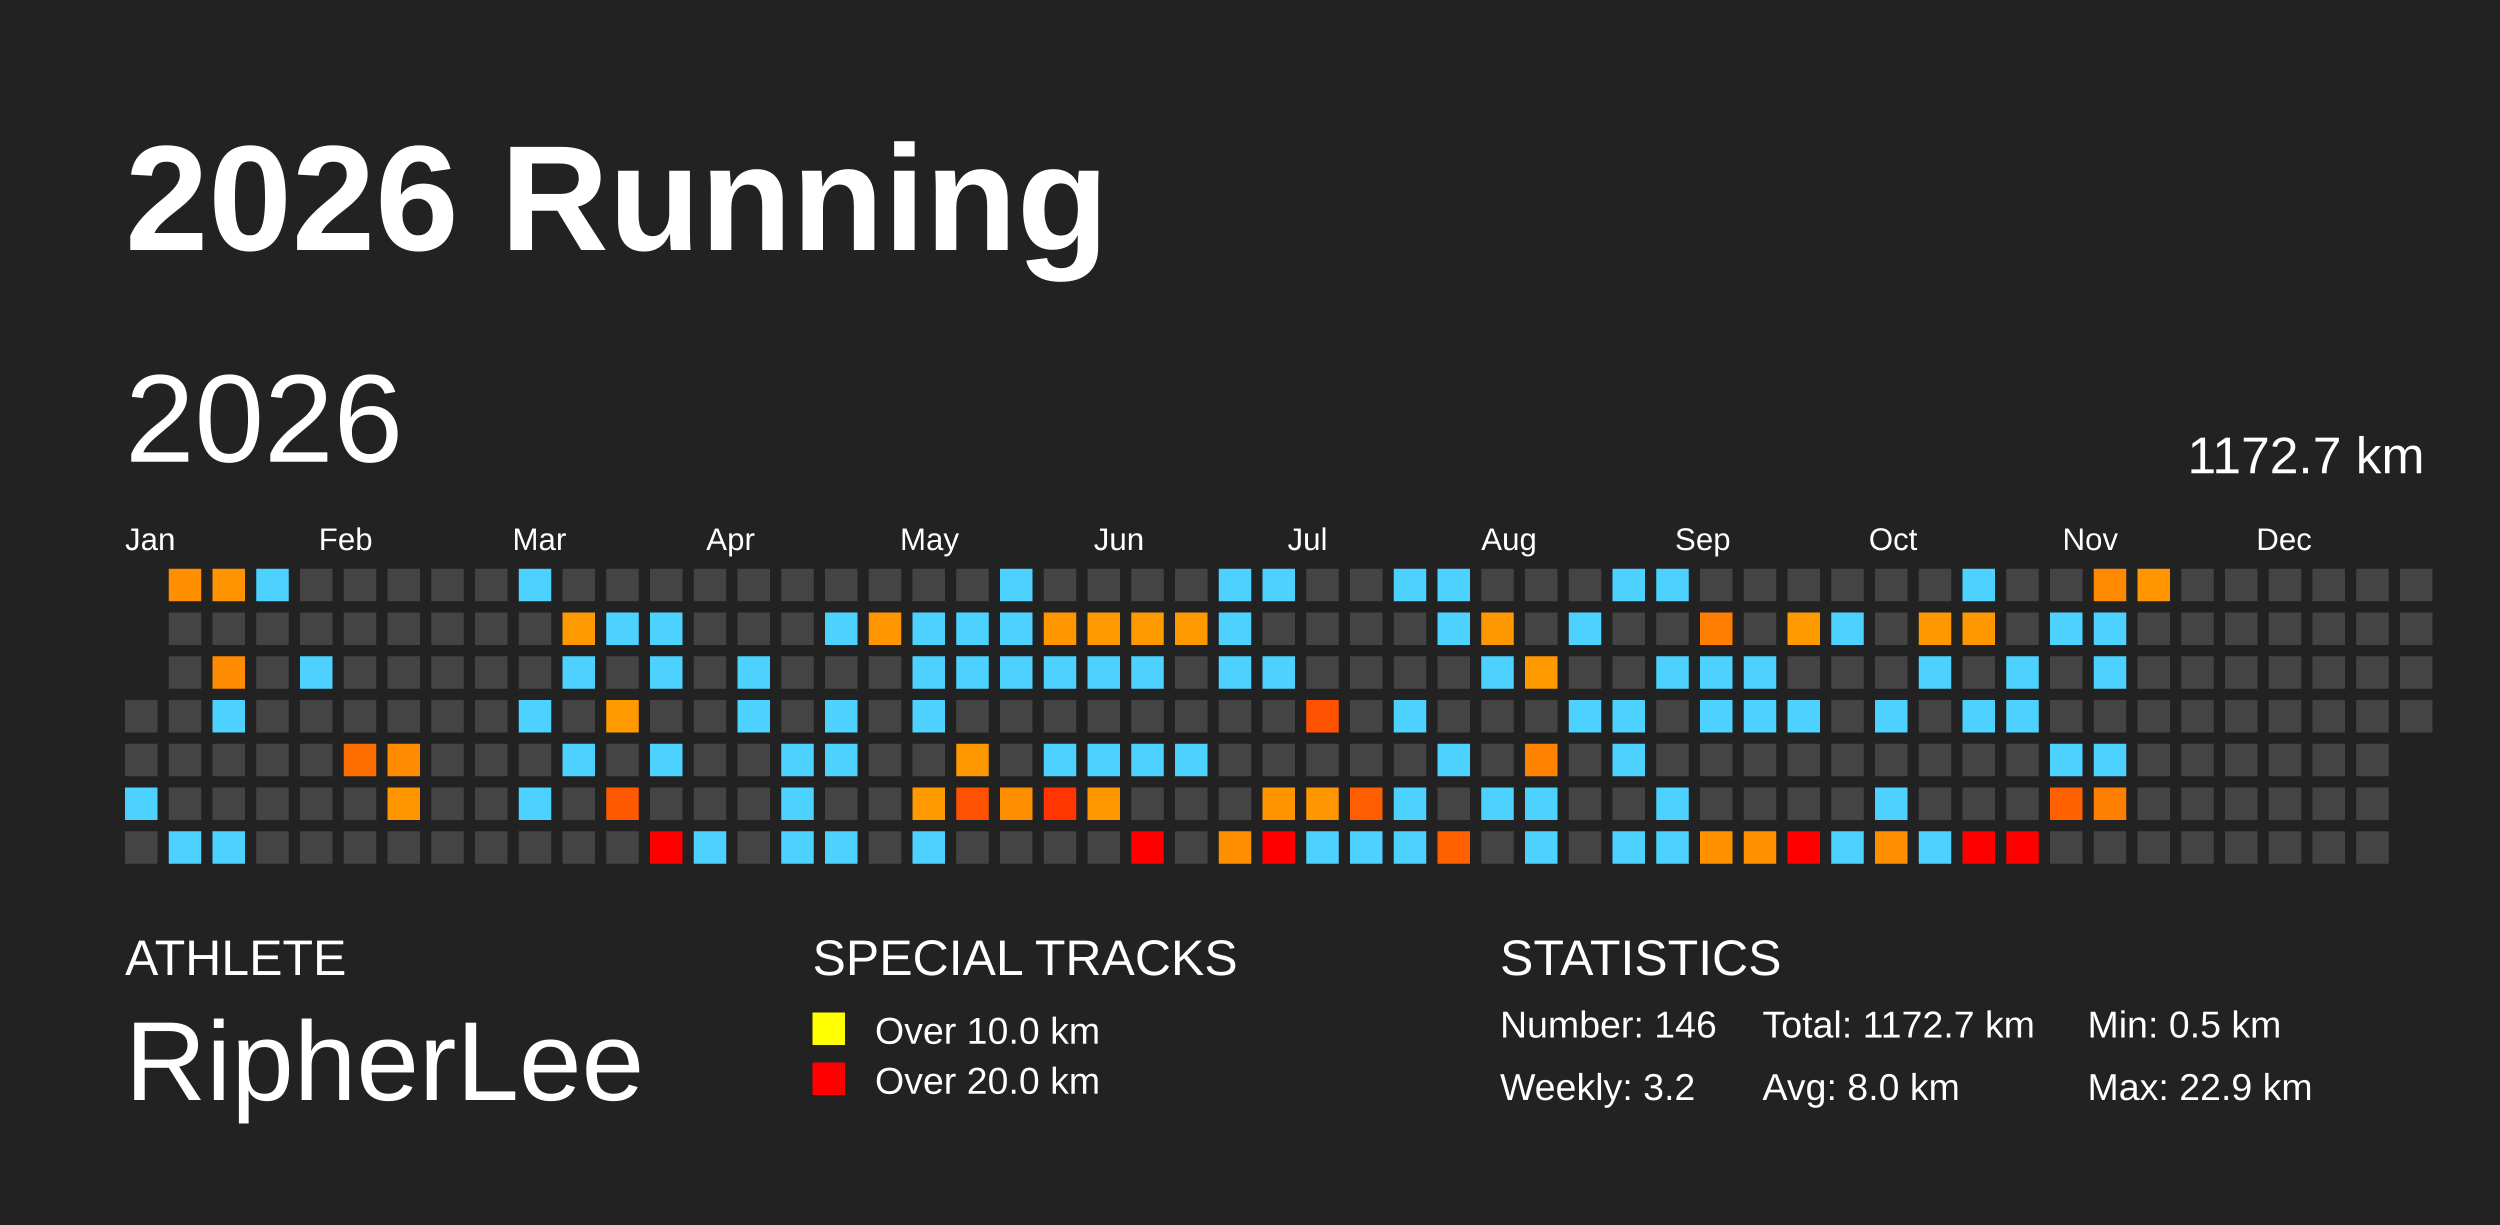
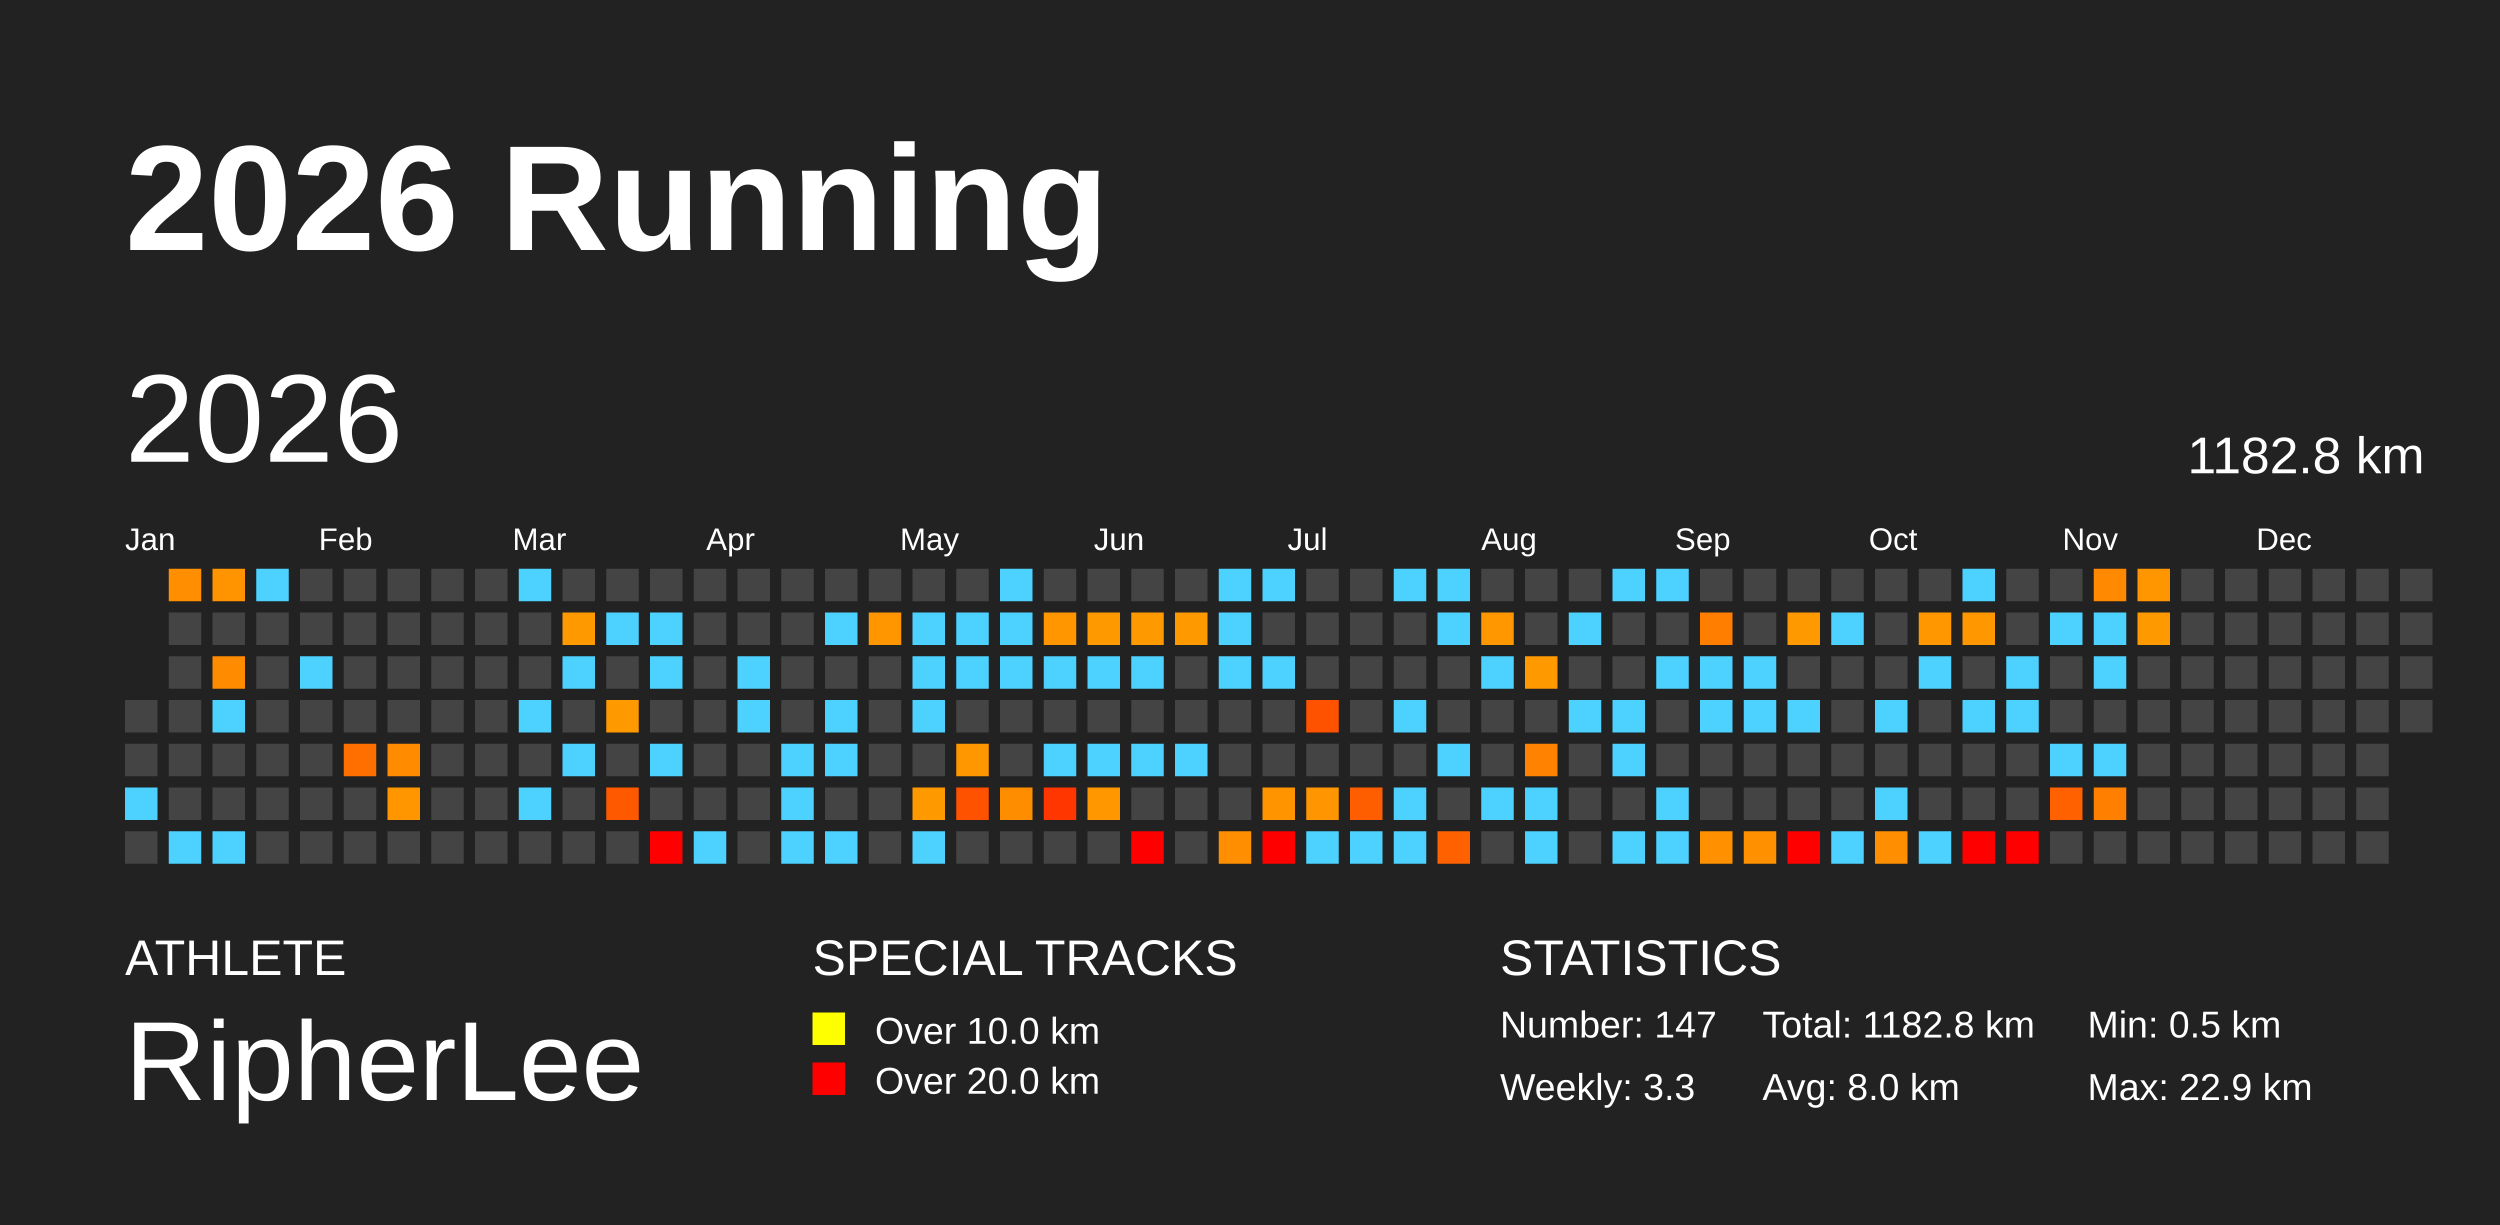
<svg xmlns="http://www.w3.org/2000/svg" baseProfile="full" height="98mm" version="1.1" viewBox="0,0,200,98" width="200mm">
  <defs />
  <rect fill="#222222" height="98" width="200" x="0" y="0" />
  <text fill="#FFFFFF" style="font-size:12px; font-family:Arial; font-weight:bold;" x="10" y="20">2026 Running</text>
  <text fill="#FFFFFF" style="font-size:4px; font-family:Arial" x="10" y="78">ATHLETE</text>
  <text fill="#FFFFFF" style="font-size:9px; font-family:Arial" x="10" y="88">RipherLee</text>
  <text fill="#FFFFFF" style="font-size:4px; font-family:Arial" x="65" y="78">SPECIAL TRACKS</text>
  <rect fill="yellow" height="2.6" width="2.6" x="65" y="81" />
  <text fill="#FFFFFF" style="font-size:3px; font-family:Arial" x="70" y="83.5">Over 10.0 km</text>
  <rect fill="red" height="2.6" width="2.6" x="65" y="85" />
  <text fill="#FFFFFF" style="font-size:3px; font-family:Arial" x="70" y="87.5">Over 20.0 km</text>
  <text fill="#FFFFFF" style="font-size:4px; font-family:Arial" x="120" y="78">STATISTICS</text>
-   <text fill="#FFFFFF" style="font-size:3px; font-family:Arial" x="120" y="83">Number: 146</text>
-   <text fill="#FFFFFF" style="font-size:3px; font-family:Arial" x="120" y="88">Weekly: 3.2</text>
-   <text fill="#FFFFFF" style="font-size:3px; font-family:Arial" x="141" y="83">Total: 1172.7 km</text>
+   <text fill="#FFFFFF" style="font-size:3px; font-family:Arial" x="120" y="83">Number: 147</text>
+   <text fill="#FFFFFF" style="font-size:3px; font-family:Arial" x="120" y="88">Weekly: 3.3</text>
+   <text fill="#FFFFFF" style="font-size:3px; font-family:Arial" x="141" y="83">Total: 1182.8 km</text>
  <text fill="#FFFFFF" style="font-size:3px; font-family:Arial" x="141" y="88">Avg: 8.0 km</text>
  <text fill="#FFFFFF" style="font-size:3px; font-family:Arial" x="167" y="83">Min: 0.5 km</text>
  <text fill="#FFFFFF" style="font-size:3px; font-family:Arial" x="167" y="88">Max: 22.9 km</text>
  <text dominant-baseline="hanging" fill="#FFFFFF" style="font-size:10.0px; font-family:Arial;" x="10" y="30">2026</text>
-   <text dominant-baseline="hanging" fill="#FFFFFF" style="font-size:4.125px; font-family:Arial;" x="175" y="35">1172.7 km</text>
+   <text dominant-baseline="hanging" fill="#FFFFFF" style="font-size:4.125px; font-family:Arial;" x="175" y="35">1182.8 km</text>
  <text fill="#FFFFFF" style="font-size:2.5px; font-family:Arial" x="10.0" y="44">Jan</text>
  <text fill="#FFFFFF" style="font-size:2.5px; font-family:Arial" x="25.5" y="44">Feb</text>
  <text fill="#FFFFFF" style="font-size:2.5px; font-family:Arial" x="41.0" y="44">Mar</text>
  <text fill="#FFFFFF" style="font-size:2.5px; font-family:Arial" x="56.5" y="44">Apr</text>
  <text fill="#FFFFFF" style="font-size:2.5px; font-family:Arial" x="72.0" y="44">May</text>
  <text fill="#FFFFFF" style="font-size:2.5px; font-family:Arial" x="87.5" y="44">Jun</text>
  <text fill="#FFFFFF" style="font-size:2.5px; font-family:Arial" x="103.0" y="44">Jul</text>
  <text fill="#FFFFFF" style="font-size:2.5px; font-family:Arial" x="118.5" y="44">Aug</text>
  <text fill="#FFFFFF" style="font-size:2.5px; font-family:Arial" x="134.0" y="44">Sep</text>
  <text fill="#FFFFFF" style="font-size:2.5px; font-family:Arial" x="149.5" y="44">Oct</text>
  <text fill="#FFFFFF" style="font-size:2.5px; font-family:Arial" x="165.0" y="44">Nov</text>
  <text fill="#FFFFFF" style="font-size:2.5px; font-family:Arial" x="180.5" y="44">Dec</text>
  <rect fill="#444444" height="2.6" width="2.6" x="10.0" y="56.0" />
  <rect fill="#444444" height="2.6" width="2.6" x="10.0" y="59.5" />
  <rect fill="#4dd2ff" height="2.6" width="2.6" x="10.0" y="63.0" />
  <rect fill="#444444" height="2.6" width="2.6" x="10.0" y="66.5" />
  <rect fill="#ff8e00" height="2.6" width="2.6" x="13.5" y="45.5" />
  <rect fill="#444444" height="2.6" width="2.6" x="13.5" y="49.0" />
  <rect fill="#444444" height="2.6" width="2.6" x="13.5" y="52.5" />
  <rect fill="#444444" height="2.6" width="2.6" x="13.5" y="56.0" />
  <rect fill="#444444" height="2.6" width="2.6" x="13.5" y="59.5" />
  <rect fill="#444444" height="2.6" width="2.6" x="13.5" y="63.0" />
  <rect fill="#4dd2ff" height="2.6" width="2.6" x="13.5" y="66.5" />
  <rect fill="#ff9400" height="2.6" width="2.6" x="17.0" y="45.5" />
  <rect fill="#444444" height="2.6" width="2.6" x="17.0" y="49.0" />
  <rect fill="#ff8c00" height="2.6" width="2.6" x="17.0" y="52.5" />
  <rect fill="#4dd2ff" height="2.6" width="2.6" x="17.0" y="56.0" />
  <rect fill="#444444" height="2.6" width="2.6" x="17.0" y="59.5" />
  <rect fill="#444444" height="2.6" width="2.6" x="17.0" y="63.0" />
  <rect fill="#4dd2ff" height="2.6" width="2.6" x="17.0" y="66.5" />
  <rect fill="#4dd2ff" height="2.6" width="2.6" x="20.5" y="45.5" />
  <rect fill="#444444" height="2.6" width="2.6" x="20.5" y="49.0" />
  <rect fill="#444444" height="2.6" width="2.6" x="20.5" y="52.5" />
  <rect fill="#444444" height="2.6" width="2.6" x="20.5" y="56.0" />
  <rect fill="#444444" height="2.6" width="2.6" x="20.5" y="59.5" />
  <rect fill="#444444" height="2.6" width="2.6" x="20.5" y="63.0" />
  <rect fill="#444444" height="2.6" width="2.6" x="20.5" y="66.5" />
  <rect fill="#444444" height="2.6" width="2.6" x="24.0" y="45.5" />
  <rect fill="#444444" height="2.6" width="2.6" x="24.0" y="49.0" />
  <rect fill="#4dd2ff" height="2.6" width="2.6" x="24.0" y="52.5" />
  <rect fill="#444444" height="2.6" width="2.6" x="24.0" y="56.0" />
  <rect fill="#444444" height="2.6" width="2.6" x="24.0" y="59.5" />
  <rect fill="#444444" height="2.6" width="2.6" x="24.0" y="63.0" />
  <rect fill="#444444" height="2.6" width="2.6" x="24.0" y="66.5" />
  <rect fill="#444444" height="2.6" width="2.6" x="27.5" y="45.5" />
  <rect fill="#444444" height="2.6" width="2.6" x="27.5" y="49.0" />
  <rect fill="#444444" height="2.6" width="2.6" x="27.5" y="52.5" />
  <rect fill="#444444" height="2.6" width="2.6" x="27.5" y="56.0" />
  <rect fill="#ff6f00" height="2.6" width="2.6" x="27.5" y="59.5" />
  <rect fill="#444444" height="2.6" width="2.6" x="27.5" y="63.0" />
  <rect fill="#444444" height="2.6" width="2.6" x="27.5" y="66.5" />
  <rect fill="#444444" height="2.6" width="2.6" x="31.0" y="45.5" />
  <rect fill="#444444" height="2.6" width="2.6" x="31.0" y="49.0" />
  <rect fill="#444444" height="2.6" width="2.6" x="31.0" y="52.5" />
  <rect fill="#444444" height="2.6" width="2.6" x="31.0" y="56.0" />
  <rect fill="#ff8c00" height="2.6" width="2.6" x="31.0" y="59.5" />
  <rect fill="#ff9600" height="2.6" width="2.6" x="31.0" y="63.0" />
  <rect fill="#444444" height="2.6" width="2.6" x="31.0" y="66.5" />
  <rect fill="#444444" height="2.6" width="2.6" x="34.5" y="45.5" />
  <rect fill="#444444" height="2.6" width="2.6" x="34.5" y="49.0" />
  <rect fill="#444444" height="2.6" width="2.6" x="34.5" y="52.5" />
  <rect fill="#444444" height="2.6" width="2.6" x="34.5" y="56.0" />
  <rect fill="#444444" height="2.6" width="2.6" x="34.5" y="59.5" />
  <rect fill="#444444" height="2.6" width="2.6" x="34.5" y="63.0" />
  <rect fill="#444444" height="2.6" width="2.6" x="34.5" y="66.5" />
  <rect fill="#444444" height="2.6" width="2.6" x="38.0" y="45.5" />
  <rect fill="#444444" height="2.6" width="2.6" x="38.0" y="49.0" />
  <rect fill="#444444" height="2.6" width="2.6" x="38.0" y="52.5" />
  <rect fill="#444444" height="2.6" width="2.6" x="38.0" y="56.0" />
  <rect fill="#444444" height="2.6" width="2.6" x="38.0" y="59.5" />
  <rect fill="#444444" height="2.6" width="2.6" x="38.0" y="63.0" />
  <rect fill="#444444" height="2.6" width="2.6" x="38.0" y="66.5" />
  <rect fill="#4dd2ff" height="2.6" width="2.6" x="41.5" y="45.5" />
  <rect fill="#444444" height="2.6" width="2.6" x="41.5" y="49.0" />
  <rect fill="#444444" height="2.6" width="2.6" x="41.5" y="52.5" />
  <rect fill="#4dd2ff" height="2.6" width="2.6" x="41.5" y="56.0" />
  <rect fill="#444444" height="2.6" width="2.6" x="41.5" y="59.5" />
  <rect fill="#4dd2ff" height="2.6" width="2.6" x="41.5" y="63.0" />
  <rect fill="#444444" height="2.6" width="2.6" x="41.5" y="66.5" />
  <rect fill="#444444" height="2.6" width="2.6" x="45.0" y="45.5" />
  <rect fill="#ff9900" height="2.6" width="2.6" x="45.0" y="49.0" />
  <rect fill="#4dd2ff" height="2.6" width="2.6" x="45.0" y="52.5" />
  <rect fill="#444444" height="2.6" width="2.6" x="45.0" y="56.0" />
  <rect fill="#4dd2ff" height="2.6" width="2.6" x="45.0" y="59.5" />
  <rect fill="#444444" height="2.6" width="2.6" x="45.0" y="63.0" />
  <rect fill="#444444" height="2.6" width="2.6" x="45.0" y="66.5" />
  <rect fill="#444444" height="2.6" width="2.6" x="48.5" y="45.5" />
  <rect fill="#4dd2ff" height="2.6" width="2.6" x="48.5" y="49.0" />
  <rect fill="#444444" height="2.6" width="2.6" x="48.5" y="52.5" />
  <rect fill="#ff9900" height="2.6" width="2.6" x="48.5" y="56.0" />
  <rect fill="#444444" height="2.6" width="2.6" x="48.5" y="59.5" />
  <rect fill="#ff5900" height="2.6" width="2.6" x="48.5" y="63.0" />
  <rect fill="#444444" height="2.6" width="2.6" x="48.5" y="66.5" />
  <rect fill="#444444" height="2.6" width="2.6" x="52.0" y="45.5" />
  <rect fill="#4dd2ff" height="2.6" width="2.6" x="52.0" y="49.0" />
  <rect fill="#4dd2ff" height="2.6" width="2.6" x="52.0" y="52.5" />
  <rect fill="#444444" height="2.6" width="2.6" x="52.0" y="56.0" />
  <rect fill="#4dd2ff" height="2.6" width="2.6" x="52.0" y="59.5" />
  <rect fill="#444444" height="2.6" width="2.6" x="52.0" y="63.0" />
  <rect fill="red" height="2.6" width="2.6" x="52.0" y="66.5" />
  <rect fill="#444444" height="2.6" width="2.6" x="55.5" y="45.5" />
  <rect fill="#444444" height="2.6" width="2.6" x="55.5" y="49.0" />
  <rect fill="#444444" height="2.6" width="2.6" x="55.5" y="52.5" />
  <rect fill="#444444" height="2.6" width="2.6" x="55.5" y="56.0" />
  <rect fill="#444444" height="2.6" width="2.6" x="55.5" y="59.5" />
  <rect fill="#444444" height="2.6" width="2.6" x="55.5" y="63.0" />
  <rect fill="#4dd2ff" height="2.6" width="2.6" x="55.5" y="66.5" />
  <rect fill="#444444" height="2.6" width="2.6" x="59.0" y="45.5" />
  <rect fill="#444444" height="2.6" width="2.6" x="59.0" y="49.0" />
  <rect fill="#4dd2ff" height="2.6" width="2.6" x="59.0" y="52.5" />
  <rect fill="#4dd2ff" height="2.6" width="2.6" x="59.0" y="56.0" />
  <rect fill="#444444" height="2.6" width="2.6" x="59.0" y="59.5" />
  <rect fill="#444444" height="2.6" width="2.6" x="59.0" y="63.0" />
  <rect fill="#444444" height="2.6" width="2.6" x="59.0" y="66.5" />
  <rect fill="#444444" height="2.6" width="2.6" x="62.5" y="45.5" />
  <rect fill="#444444" height="2.6" width="2.6" x="62.5" y="49.0" />
  <rect fill="#444444" height="2.6" width="2.6" x="62.5" y="52.5" />
  <rect fill="#444444" height="2.6" width="2.6" x="62.5" y="56.0" />
  <rect fill="#4dd2ff" height="2.6" width="2.6" x="62.5" y="59.5" />
  <rect fill="#4dd2ff" height="2.6" width="2.6" x="62.5" y="63.0" />
  <rect fill="#4dd2ff" height="2.6" width="2.6" x="62.5" y="66.5" />
  <rect fill="#444444" height="2.6" width="2.6" x="66.0" y="45.5" />
  <rect fill="#4dd2ff" height="2.6" width="2.6" x="66.0" y="49.0" />
  <rect fill="#444444" height="2.6" width="2.6" x="66.0" y="52.5" />
  <rect fill="#4dd2ff" height="2.6" width="2.6" x="66.0" y="56.0" />
  <rect fill="#4dd2ff" height="2.6" width="2.6" x="66.0" y="59.5" />
  <rect fill="#444444" height="2.6" width="2.6" x="66.0" y="63.0" />
  <rect fill="#4dd2ff" height="2.6" width="2.6" x="66.0" y="66.5" />
  <rect fill="#444444" height="2.6" width="2.6" x="69.5" y="45.5" />
  <rect fill="#ff9600" height="2.6" width="2.6" x="69.5" y="49.0" />
  <rect fill="#444444" height="2.6" width="2.6" x="69.5" y="52.5" />
  <rect fill="#444444" height="2.6" width="2.6" x="69.5" y="56.0" />
  <rect fill="#444444" height="2.6" width="2.6" x="69.5" y="59.5" />
  <rect fill="#444444" height="2.6" width="2.6" x="69.5" y="63.0" />
  <rect fill="#444444" height="2.6" width="2.6" x="69.5" y="66.5" />
  <rect fill="#444444" height="2.6" width="2.6" x="73.0" y="45.5" />
  <rect fill="#4dd2ff" height="2.6" width="2.6" x="73.0" y="49.0" />
  <rect fill="#4dd2ff" height="2.6" width="2.6" x="73.0" y="52.5" />
  <rect fill="#4dd2ff" height="2.6" width="2.6" x="73.0" y="56.0" />
  <rect fill="#444444" height="2.6" width="2.6" x="73.0" y="59.5" />
  <rect fill="#ff9900" height="2.6" width="2.6" x="73.0" y="63.0" />
  <rect fill="#4dd2ff" height="2.6" width="2.6" x="73.0" y="66.5" />
  <rect fill="#444444" height="2.6" width="2.6" x="76.5" y="45.5" />
  <rect fill="#4dd2ff" height="2.6" width="2.6" x="76.5" y="49.0" />
  <rect fill="#4dd2ff" height="2.6" width="2.6" x="76.5" y="52.5" />
  <rect fill="#444444" height="2.6" width="2.6" x="76.5" y="56.0" />
  <rect fill="#ff9800" height="2.6" width="2.6" x="76.5" y="59.5" />
  <rect fill="#ff5200" height="2.6" width="2.6" x="76.5" y="63.0" />
  <rect fill="#444444" height="2.6" width="2.6" x="76.5" y="66.5" />
  <rect fill="#4dd2ff" height="2.6" width="2.6" x="80.0" y="45.5" />
  <rect fill="#4dd2ff" height="2.6" width="2.6" x="80.0" y="49.0" />
  <rect fill="#4dd2ff" height="2.6" width="2.6" x="80.0" y="52.5" />
  <rect fill="#444444" height="2.6" width="2.6" x="80.0" y="56.0" />
  <rect fill="#444444" height="2.6" width="2.6" x="80.0" y="59.5" />
  <rect fill="#ff8d00" height="2.6" width="2.6" x="80.0" y="63.0" />
  <rect fill="#444444" height="2.6" width="2.6" x="80.0" y="66.5" />
  <rect fill="#444444" height="2.6" width="2.6" x="83.5" y="45.5" />
  <rect fill="#ff9600" height="2.6" width="2.6" x="83.5" y="49.0" />
  <rect fill="#4dd2ff" height="2.6" width="2.6" x="83.5" y="52.5" />
  <rect fill="#444444" height="2.6" width="2.6" x="83.5" y="56.0" />
  <rect fill="#4dd2ff" height="2.6" width="2.6" x="83.5" y="59.5" />
  <rect fill="#ff3600" height="2.6" width="2.6" x="83.5" y="63.0" />
  <rect fill="#444444" height="2.6" width="2.6" x="83.5" y="66.5" />
  <rect fill="#444444" height="2.6" width="2.6" x="87.0" y="45.5" />
  <rect fill="#ff9900" height="2.6" width="2.6" x="87.0" y="49.0" />
  <rect fill="#4dd2ff" height="2.6" width="2.6" x="87.0" y="52.5" />
  <rect fill="#444444" height="2.6" width="2.6" x="87.0" y="56.0" />
  <rect fill="#4dd2ff" height="2.6" width="2.6" x="87.0" y="59.5" />
  <rect fill="#ff9800" height="2.6" width="2.6" x="87.0" y="63.0" />
  <rect fill="#444444" height="2.6" width="2.6" x="87.0" y="66.5" />
  <rect fill="#444444" height="2.6" width="2.6" x="90.5" y="45.5" />
  <rect fill="#ff9900" height="2.6" width="2.6" x="90.5" y="49.0" />
  <rect fill="#4dd2ff" height="2.6" width="2.6" x="90.5" y="52.5" />
  <rect fill="#444444" height="2.6" width="2.6" x="90.5" y="56.0" />
  <rect fill="#4dd2ff" height="2.6" width="2.6" x="90.5" y="59.5" />
  <rect fill="#444444" height="2.6" width="2.6" x="90.5" y="63.0" />
  <rect fill="red" height="2.6" width="2.6" x="90.5" y="66.5" />
  <rect fill="#444444" height="2.6" width="2.6" x="94.0" y="45.5" />
  <rect fill="#ff9900" height="2.6" width="2.6" x="94.0" y="49.0" />
  <rect fill="#444444" height="2.6" width="2.6" x="94.0" y="52.5" />
  <rect fill="#444444" height="2.6" width="2.6" x="94.0" y="56.0" />
  <rect fill="#4dd2ff" height="2.6" width="2.6" x="94.0" y="59.5" />
  <rect fill="#444444" height="2.6" width="2.6" x="94.0" y="63.0" />
  <rect fill="#444444" height="2.6" width="2.6" x="94.0" y="66.5" />
  <rect fill="#4dd2ff" height="2.6" width="2.6" x="97.5" y="45.5" />
  <rect fill="#4dd2ff" height="2.6" width="2.6" x="97.5" y="49.0" />
  <rect fill="#4dd2ff" height="2.6" width="2.6" x="97.5" y="52.5" />
  <rect fill="#444444" height="2.6" width="2.6" x="97.5" y="56.0" />
  <rect fill="#444444" height="2.6" width="2.6" x="97.5" y="59.5" />
  <rect fill="#444444" height="2.6" width="2.6" x="97.5" y="63.0" />
  <rect fill="#ff8f00" height="2.6" width="2.6" x="97.5" y="66.5" />
  <rect fill="#4dd2ff" height="2.6" width="2.6" x="101.0" y="45.5" />
  <rect fill="#444444" height="2.6" width="2.6" x="101.0" y="49.0" />
  <rect fill="#4dd2ff" height="2.6" width="2.6" x="101.0" y="52.5" />
  <rect fill="#444444" height="2.6" width="2.6" x="101.0" y="56.0" />
  <rect fill="#444444" height="2.6" width="2.6" x="101.0" y="59.5" />
  <rect fill="#ff9300" height="2.6" width="2.6" x="101.0" y="63.0" />
  <rect fill="red" height="2.6" width="2.6" x="101.0" y="66.5" />
  <rect fill="#444444" height="2.6" width="2.6" x="104.5" y="45.5" />
  <rect fill="#444444" height="2.6" width="2.6" x="104.5" y="49.0" />
  <rect fill="#444444" height="2.6" width="2.6" x="104.5" y="52.5" />
  <rect fill="#ff5200" height="2.6" width="2.6" x="104.5" y="56.0" />
  <rect fill="#444444" height="2.6" width="2.6" x="104.5" y="59.5" />
  <rect fill="#ff9500" height="2.6" width="2.6" x="104.5" y="63.0" />
  <rect fill="#4dd2ff" height="2.6" width="2.6" x="104.5" y="66.5" />
  <rect fill="#444444" height="2.6" width="2.6" x="108.0" y="45.5" />
  <rect fill="#444444" height="2.6" width="2.6" x="108.0" y="49.0" />
  <rect fill="#444444" height="2.6" width="2.6" x="108.0" y="52.5" />
  <rect fill="#444444" height="2.6" width="2.6" x="108.0" y="56.0" />
  <rect fill="#444444" height="2.6" width="2.6" x="108.0" y="59.5" />
  <rect fill="#ff5e00" height="2.6" width="2.6" x="108.0" y="63.0" />
  <rect fill="#4dd2ff" height="2.6" width="2.6" x="108.0" y="66.5" />
  <rect fill="#4dd2ff" height="2.6" width="2.6" x="111.5" y="45.5" />
  <rect fill="#444444" height="2.6" width="2.6" x="111.5" y="49.0" />
  <rect fill="#444444" height="2.6" width="2.6" x="111.5" y="52.5" />
  <rect fill="#4dd2ff" height="2.6" width="2.6" x="111.5" y="56.0" />
  <rect fill="#444444" height="2.6" width="2.6" x="111.5" y="59.5" />
  <rect fill="#4dd2ff" height="2.6" width="2.6" x="111.5" y="63.0" />
  <rect fill="#4dd2ff" height="2.6" width="2.6" x="111.5" y="66.5" />
  <rect fill="#4dd2ff" height="2.6" width="2.6" x="115.0" y="45.5" />
  <rect fill="#4dd2ff" height="2.6" width="2.6" x="115.0" y="49.0" />
  <rect fill="#444444" height="2.6" width="2.6" x="115.0" y="52.5" />
  <rect fill="#444444" height="2.6" width="2.6" x="115.0" y="56.0" />
  <rect fill="#4dd2ff" height="2.6" width="2.6" x="115.0" y="59.5" />
  <rect fill="#444444" height="2.6" width="2.6" x="115.0" y="63.0" />
  <rect fill="#ff6100" height="2.6" width="2.6" x="115.0" y="66.5" />
  <rect fill="#444444" height="2.6" width="2.6" x="118.5" y="45.5" />
  <rect fill="#ff9800" height="2.6" width="2.6" x="118.5" y="49.0" />
  <rect fill="#4dd2ff" height="2.6" width="2.6" x="118.5" y="52.5" />
  <rect fill="#444444" height="2.6" width="2.6" x="118.5" y="56.0" />
  <rect fill="#444444" height="2.6" width="2.6" x="118.5" y="59.5" />
  <rect fill="#4dd2ff" height="2.6" width="2.6" x="118.5" y="63.0" />
  <rect fill="#444444" height="2.6" width="2.6" x="118.5" y="66.5" />
  <rect fill="#444444" height="2.6" width="2.6" x="122.0" y="45.5" />
  <rect fill="#444444" height="2.6" width="2.6" x="122.0" y="49.0" />
  <rect fill="#ff9900" height="2.6" width="2.6" x="122.0" y="52.5" />
  <rect fill="#444444" height="2.6" width="2.6" x="122.0" y="56.0" />
  <rect fill="#ff8200" height="2.6" width="2.6" x="122.0" y="59.5" />
  <rect fill="#4dd2ff" height="2.6" width="2.6" x="122.0" y="63.0" />
  <rect fill="#4dd2ff" height="2.6" width="2.6" x="122.0" y="66.5" />
  <rect fill="#444444" height="2.6" width="2.6" x="125.5" y="45.5" />
  <rect fill="#4dd2ff" height="2.6" width="2.6" x="125.5" y="49.0" />
  <rect fill="#444444" height="2.6" width="2.6" x="125.5" y="52.5" />
  <rect fill="#4dd2ff" height="2.6" width="2.6" x="125.5" y="56.0" />
  <rect fill="#444444" height="2.6" width="2.6" x="125.5" y="59.5" />
  <rect fill="#444444" height="2.6" width="2.6" x="125.5" y="63.0" />
  <rect fill="#444444" height="2.6" width="2.6" x="125.5" y="66.5" />
  <rect fill="#4dd2ff" height="2.6" width="2.6" x="129.0" y="45.5" />
  <rect fill="#444444" height="2.6" width="2.6" x="129.0" y="49.0" />
  <rect fill="#444444" height="2.6" width="2.6" x="129.0" y="52.5" />
  <rect fill="#4dd2ff" height="2.6" width="2.6" x="129.0" y="56.0" />
  <rect fill="#4dd2ff" height="2.6" width="2.6" x="129.0" y="59.5" />
  <rect fill="#444444" height="2.6" width="2.6" x="129.0" y="63.0" />
  <rect fill="#4dd2ff" height="2.6" width="2.6" x="129.0" y="66.5" />
  <rect fill="#4dd2ff" height="2.6" width="2.6" x="132.5" y="45.5" />
  <rect fill="#444444" height="2.6" width="2.6" x="132.5" y="49.0" />
  <rect fill="#4dd2ff" height="2.6" width="2.6" x="132.5" y="52.5" />
  <rect fill="#444444" height="2.6" width="2.6" x="132.5" y="56.0" />
  <rect fill="#444444" height="2.6" width="2.6" x="132.5" y="59.5" />
  <rect fill="#4dd2ff" height="2.6" width="2.6" x="132.5" y="63.0" />
  <rect fill="#4dd2ff" height="2.6" width="2.6" x="132.5" y="66.5" />
  <rect fill="#444444" height="2.6" width="2.6" x="136.0" y="45.5" />
  <rect fill="#ff7e00" height="2.6" width="2.6" x="136.0" y="49.0" />
  <rect fill="#4dd2ff" height="2.6" width="2.6" x="136.0" y="52.5" />
  <rect fill="#4dd2ff" height="2.6" width="2.6" x="136.0" y="56.0" />
  <rect fill="#444444" height="2.6" width="2.6" x="136.0" y="59.5" />
  <rect fill="#444444" height="2.6" width="2.6" x="136.0" y="63.0" />
  <rect fill="#ff9100" height="2.6" width="2.6" x="136.0" y="66.5" />
  <rect fill="#444444" height="2.6" width="2.6" x="139.5" y="45.5" />
  <rect fill="#444444" height="2.6" width="2.6" x="139.5" y="49.0" />
  <rect fill="#4dd2ff" height="2.6" width="2.6" x="139.5" y="52.5" />
  <rect fill="#4dd2ff" height="2.6" width="2.6" x="139.5" y="56.0" />
  <rect fill="#444444" height="2.6" width="2.6" x="139.5" y="59.5" />
  <rect fill="#444444" height="2.6" width="2.6" x="139.5" y="63.0" />
  <rect fill="#ff9100" height="2.6" width="2.6" x="139.5" y="66.5" />
  <rect fill="#444444" height="2.6" width="2.6" x="143.0" y="45.5" />
  <rect fill="#ff9900" height="2.6" width="2.6" x="143.0" y="49.0" />
  <rect fill="#444444" height="2.6" width="2.6" x="143.0" y="52.5" />
  <rect fill="#4dd2ff" height="2.6" width="2.6" x="143.0" y="56.0" />
  <rect fill="#444444" height="2.6" width="2.6" x="143.0" y="59.5" />
  <rect fill="#444444" height="2.6" width="2.6" x="143.0" y="63.0" />
  <rect fill="red" height="2.6" width="2.6" x="143.0" y="66.5" />
  <rect fill="#444444" height="2.6" width="2.6" x="146.5" y="45.5" />
  <rect fill="#4dd2ff" height="2.6" width="2.6" x="146.5" y="49.0" />
  <rect fill="#444444" height="2.6" width="2.6" x="146.5" y="52.5" />
  <rect fill="#444444" height="2.6" width="2.6" x="146.5" y="56.0" />
  <rect fill="#444444" height="2.6" width="2.6" x="146.5" y="59.5" />
  <rect fill="#444444" height="2.6" width="2.6" x="146.5" y="63.0" />
  <rect fill="#4dd2ff" height="2.6" width="2.6" x="146.5" y="66.5" />
  <rect fill="#444444" height="2.6" width="2.6" x="150.0" y="45.5" />
  <rect fill="#444444" height="2.6" width="2.6" x="150.0" y="49.0" />
  <rect fill="#444444" height="2.6" width="2.6" x="150.0" y="52.5" />
  <rect fill="#4dd2ff" height="2.6" width="2.6" x="150.0" y="56.0" />
  <rect fill="#444444" height="2.6" width="2.6" x="150.0" y="59.5" />
  <rect fill="#4dd2ff" height="2.6" width="2.6" x="150.0" y="63.0" />
  <rect fill="#ff8f00" height="2.6" width="2.6" x="150.0" y="66.5" />
  <rect fill="#444444" height="2.6" width="2.6" x="153.5" y="45.5" />
  <rect fill="#ff9700" height="2.6" width="2.6" x="153.5" y="49.0" />
  <rect fill="#4dd2ff" height="2.6" width="2.6" x="153.5" y="52.5" />
  <rect fill="#444444" height="2.6" width="2.6" x="153.5" y="56.0" />
  <rect fill="#444444" height="2.6" width="2.6" x="153.5" y="59.5" />
  <rect fill="#444444" height="2.6" width="2.6" x="153.5" y="63.0" />
  <rect fill="#4dd2ff" height="2.6" width="2.6" x="153.5" y="66.5" />
  <rect fill="#4dd2ff" height="2.6" width="2.6" x="157.0" y="45.5" />
  <rect fill="#ff9700" height="2.6" width="2.6" x="157.0" y="49.0" />
  <rect fill="#444444" height="2.6" width="2.6" x="157.0" y="52.5" />
  <rect fill="#4dd2ff" height="2.6" width="2.6" x="157.0" y="56.0" />
  <rect fill="#444444" height="2.6" width="2.6" x="157.0" y="59.5" />
  <rect fill="#444444" height="2.6" width="2.6" x="157.0" y="63.0" />
  <rect fill="red" height="2.6" width="2.6" x="157.0" y="66.5" />
  <rect fill="#444444" height="2.6" width="2.6" x="160.5" y="45.5" />
  <rect fill="#444444" height="2.6" width="2.6" x="160.5" y="49.0" />
  <rect fill="#4dd2ff" height="2.6" width="2.6" x="160.5" y="52.5" />
  <rect fill="#4dd2ff" height="2.6" width="2.6" x="160.5" y="56.0" />
  <rect fill="#444444" height="2.6" width="2.6" x="160.5" y="59.5" />
  <rect fill="#444444" height="2.6" width="2.6" x="160.5" y="63.0" />
  <rect fill="red" height="2.6" width="2.6" x="160.5" y="66.5" />
  <rect fill="#444444" height="2.6" width="2.6" x="164.0" y="45.5" />
  <rect fill="#4dd2ff" height="2.6" width="2.6" x="164.0" y="49.0" />
  <rect fill="#444444" height="2.6" width="2.6" x="164.0" y="52.5" />
  <rect fill="#444444" height="2.6" width="2.6" x="164.0" y="56.0" />
  <rect fill="#4dd2ff" height="2.6" width="2.6" x="164.0" y="59.5" />
  <rect fill="#ff6000" height="2.6" width="2.6" x="164.0" y="63.0" />
  <rect fill="#444444" height="2.6" width="2.6" x="164.0" y="66.5" />
  <rect fill="#ff8900" height="2.6" width="2.6" x="167.5" y="45.5" />
  <rect fill="#4dd2ff" height="2.6" width="2.6" x="167.5" y="49.0" />
  <rect fill="#4dd2ff" height="2.6" width="2.6" x="167.5" y="52.5" />
  <rect fill="#444444" height="2.6" width="2.6" x="167.5" y="56.0" />
  <rect fill="#4dd2ff" height="2.6" width="2.6" x="167.5" y="59.5" />
  <rect fill="#ff7f00" height="2.6" width="2.6" x="167.5" y="63.0" />
  <rect fill="#444444" height="2.6" width="2.6" x="167.5" y="66.5" />
  <rect fill="#ff9600" height="2.6" width="2.6" x="171.0" y="45.5" />
-   <rect fill="#444444" height="2.6" width="2.6" x="171.0" y="49.0" />
+   <rect fill="#ff9900" height="2.6" width="2.6" x="171.0" y="49.0" />
  <rect fill="#444444" height="2.6" width="2.6" x="171.0" y="52.5" />
  <rect fill="#444444" height="2.6" width="2.6" x="171.0" y="56.0" />
  <rect fill="#444444" height="2.6" width="2.6" x="171.0" y="59.5" />
  <rect fill="#444444" height="2.6" width="2.6" x="171.0" y="63.0" />
  <rect fill="#444444" height="2.6" width="2.6" x="171.0" y="66.5" />
  <rect fill="#444444" height="2.6" width="2.6" x="174.5" y="45.5" />
  <rect fill="#444444" height="2.6" width="2.6" x="174.5" y="49.0" />
  <rect fill="#444444" height="2.6" width="2.6" x="174.5" y="52.5" />
  <rect fill="#444444" height="2.6" width="2.6" x="174.5" y="56.0" />
  <rect fill="#444444" height="2.6" width="2.6" x="174.5" y="59.5" />
  <rect fill="#444444" height="2.6" width="2.6" x="174.5" y="63.0" />
  <rect fill="#444444" height="2.6" width="2.6" x="174.5" y="66.5" />
  <rect fill="#444444" height="2.6" width="2.6" x="178.0" y="45.5" />
  <rect fill="#444444" height="2.6" width="2.6" x="178.0" y="49.0" />
  <rect fill="#444444" height="2.6" width="2.6" x="178.0" y="52.5" />
  <rect fill="#444444" height="2.6" width="2.6" x="178.0" y="56.0" />
  <rect fill="#444444" height="2.6" width="2.6" x="178.0" y="59.5" />
  <rect fill="#444444" height="2.6" width="2.6" x="178.0" y="63.0" />
  <rect fill="#444444" height="2.6" width="2.6" x="178.0" y="66.5" />
  <rect fill="#444444" height="2.6" width="2.6" x="181.5" y="45.5" />
  <rect fill="#444444" height="2.6" width="2.6" x="181.5" y="49.0" />
  <rect fill="#444444" height="2.6" width="2.6" x="181.5" y="52.5" />
  <rect fill="#444444" height="2.6" width="2.6" x="181.5" y="56.0" />
  <rect fill="#444444" height="2.6" width="2.6" x="181.5" y="59.5" />
  <rect fill="#444444" height="2.6" width="2.6" x="181.5" y="63.0" />
  <rect fill="#444444" height="2.6" width="2.6" x="181.5" y="66.5" />
  <rect fill="#444444" height="2.6" width="2.6" x="185.0" y="45.5" />
  <rect fill="#444444" height="2.6" width="2.6" x="185.0" y="49.0" />
  <rect fill="#444444" height="2.6" width="2.6" x="185.0" y="52.5" />
  <rect fill="#444444" height="2.6" width="2.6" x="185.0" y="56.0" />
  <rect fill="#444444" height="2.6" width="2.6" x="185.0" y="59.5" />
  <rect fill="#444444" height="2.6" width="2.6" x="185.0" y="63.0" />
  <rect fill="#444444" height="2.6" width="2.6" x="185.0" y="66.5" />
  <rect fill="#444444" height="2.6" width="2.6" x="188.5" y="45.5" />
  <rect fill="#444444" height="2.6" width="2.6" x="188.5" y="49.0" />
  <rect fill="#444444" height="2.6" width="2.6" x="188.5" y="52.5" />
  <rect fill="#444444" height="2.6" width="2.6" x="188.5" y="56.0" />
  <rect fill="#444444" height="2.6" width="2.6" x="188.5" y="59.5" />
  <rect fill="#444444" height="2.6" width="2.6" x="188.5" y="63.0" />
  <rect fill="#444444" height="2.6" width="2.6" x="188.5" y="66.5" />
  <rect fill="#444444" height="2.6" width="2.6" x="192.0" y="45.5" />
  <rect fill="#444444" height="2.6" width="2.6" x="192.0" y="49.0" />
  <rect fill="#444444" height="2.6" width="2.6" x="192.0" y="52.5" />
  <rect fill="#444444" height="2.6" width="2.6" x="192.0" y="56.0" />
</svg>
